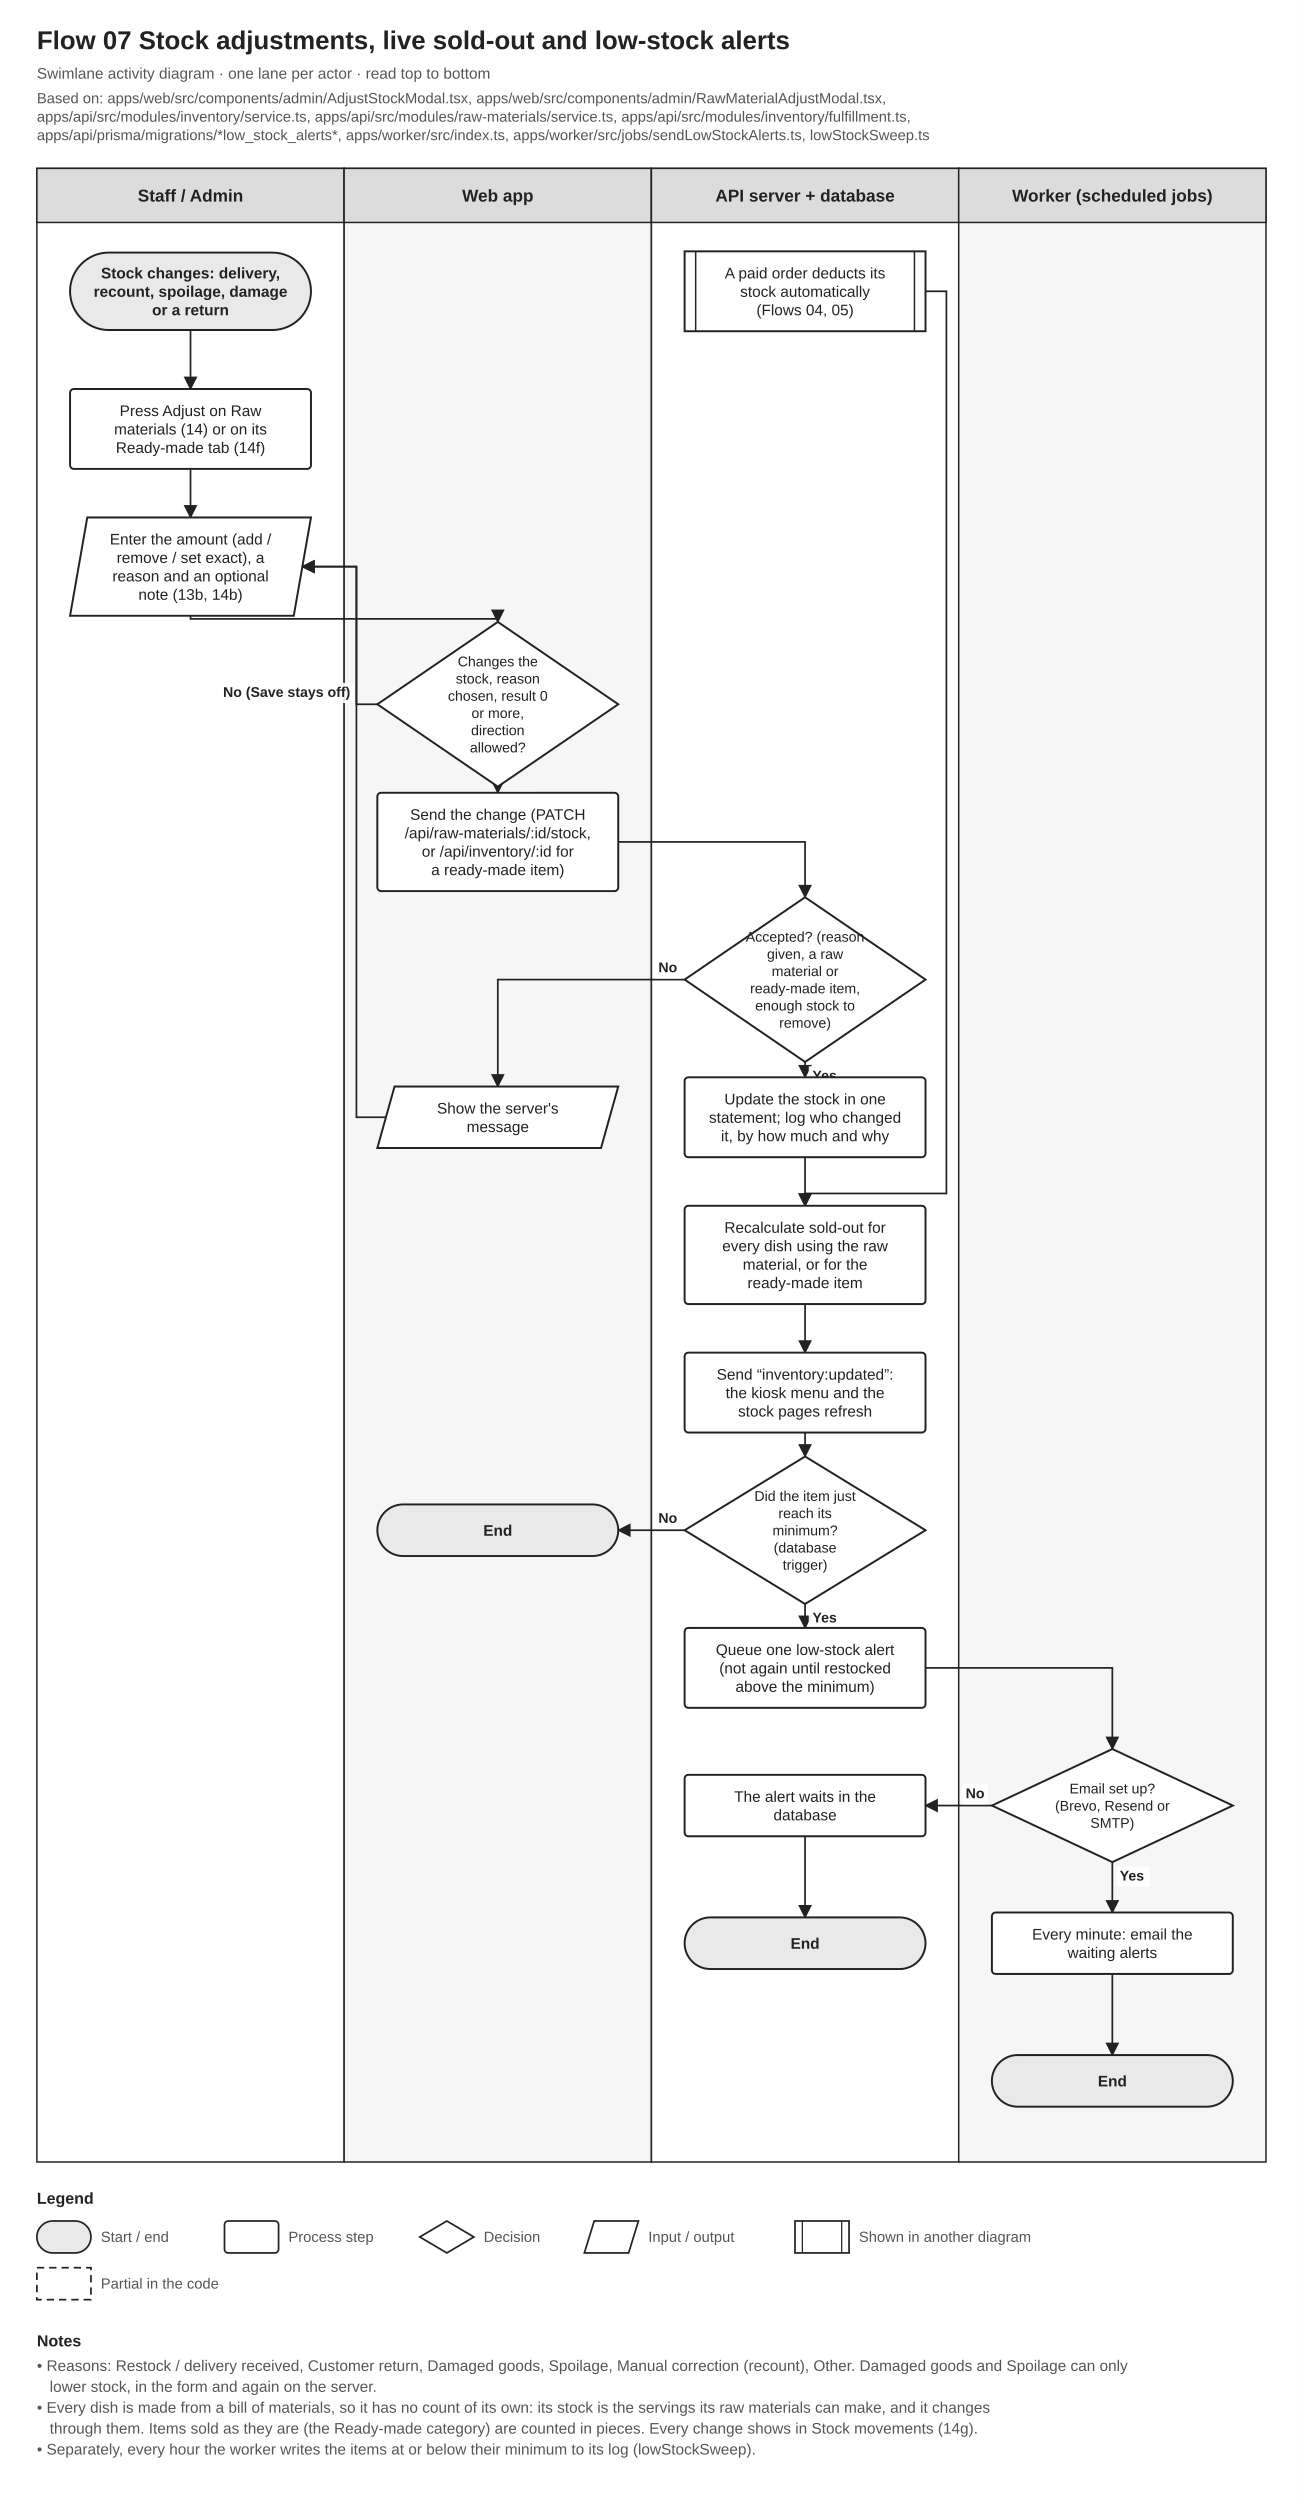
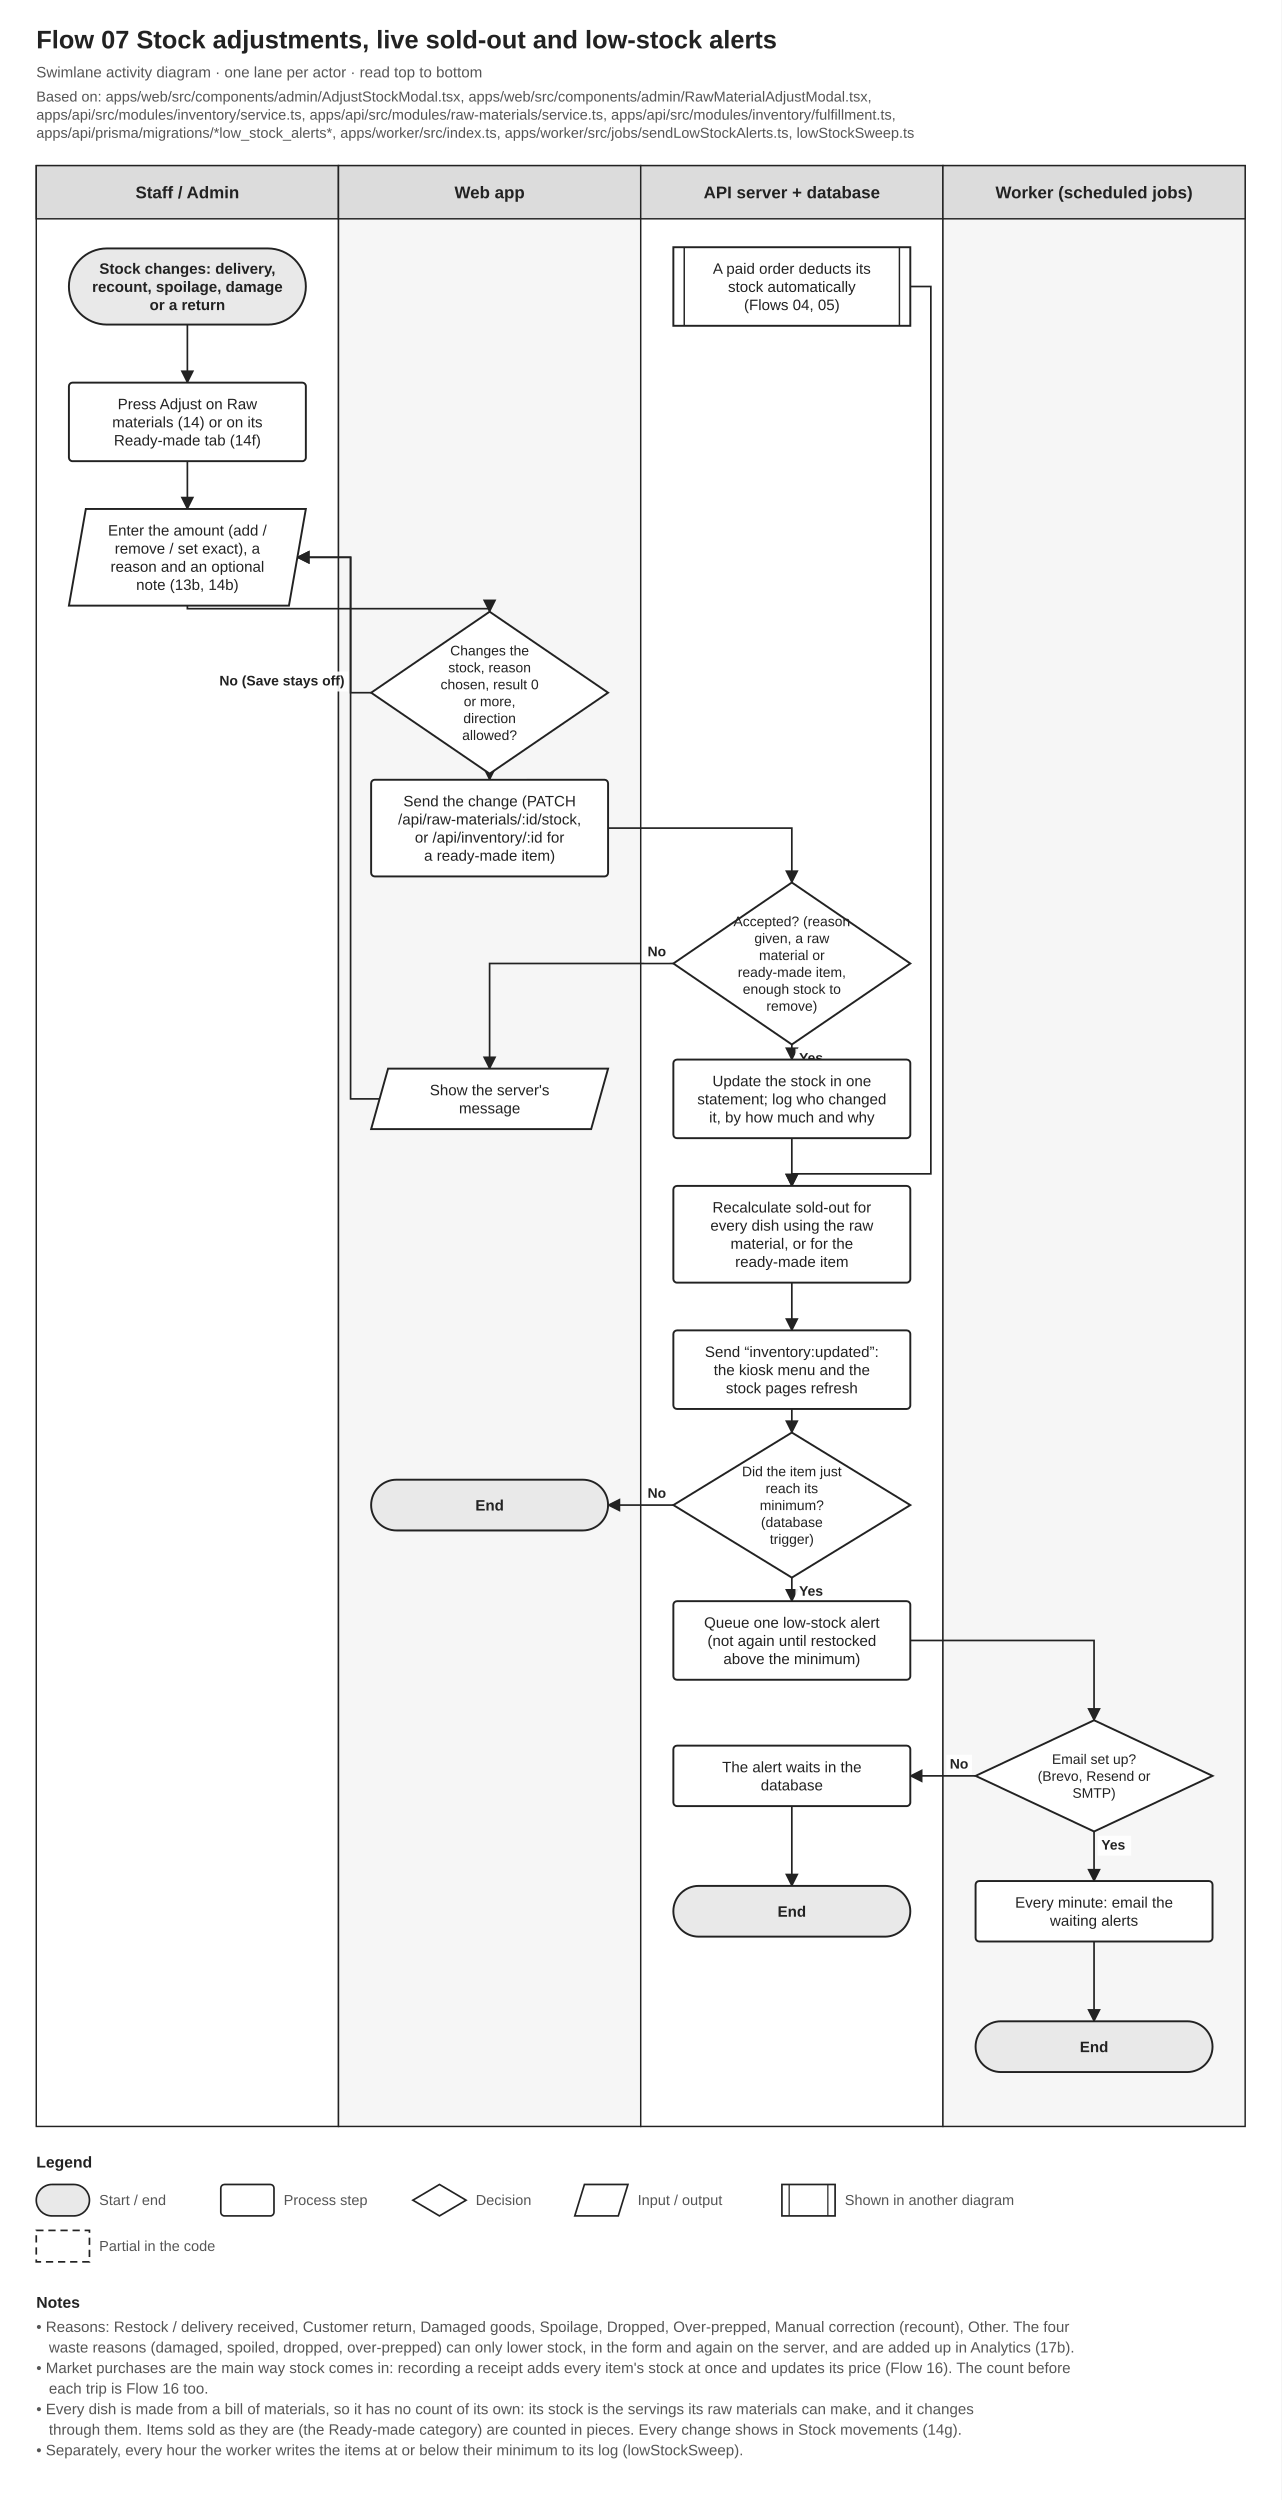
- <svg xmlns="http://www.w3.org/2000/svg" width="1060" height="2034" viewBox="0 0 1060 2034">
+ <svg xmlns="http://www.w3.org/2000/svg" width="1060" height="2068" viewBox="0 0 1060 2068">
  <defs>
    <marker id="arrow" viewBox="0 0 10 10" refX="9" refY="5" markerWidth="8" markerHeight="8" orient="auto-start-reverse">
      <path d="M0 0 L10 5 L0 10 z" fill="#222222" />
    </marker>
  </defs>
-   <rect x="0" y="0" width="1060" height="2034" fill="#ffffff" />
+   <rect x="0" y="0" width="1060" height="2068" fill="#ffffff" />
  <text x="30" y="40" font-family="Arial, Helvetica, sans-serif" font-size="21" font-weight="700" fill="#222222">Flow 07  Stock adjustments, live sold-out and low-stock alerts</text>
  <text x="30" y="64" font-family="Arial, Helvetica, sans-serif" font-size="12.5" fill="#555555">Swimlane activity diagram · one lane per actor · read top to bottom</text>
  <text x="30" y="84" font-family="Arial, Helvetica, sans-serif" font-size="12" fill="#555555">Based on: apps/web/src/components/admin/AdjustStockModal.tsx, apps/web/src/components/admin/RawMaterialAdjustModal.tsx,</text>
  <text x="30" y="99" font-family="Arial, Helvetica, sans-serif" font-size="12" fill="#555555">apps/api/src/modules/inventory/service.ts, apps/api/src/modules/raw-materials/service.ts, apps/api/src/modules/inventory/fulfillment.ts,</text>
  <text x="30" y="114" font-family="Arial, Helvetica, sans-serif" font-size="12" fill="#555555">apps/api/prisma/migrations/*low_stock_alerts*, apps/worker/src/index.ts, apps/worker/src/jobs/sendLowStockAlerts.ts, lowStockSweep.ts</text>
  <rect x="30" y="137" width="250" height="1622" fill="#ffffff" stroke="#222222" stroke-width="1.2" />
  <rect x="30" y="137" width="250" height="44" fill="#dcdcdc" stroke="#222222" stroke-width="1.2" />
  <text x="155.0" y="164" font-family="Arial, Helvetica, sans-serif" font-size="14" font-weight="700" text-anchor="middle" fill="#222222">Staff / Admin</text>
  <rect x="280" y="137" width="250" height="1622" fill="#f6f6f6" stroke="#222222" stroke-width="1.2" />
  <rect x="280" y="137" width="250" height="44" fill="#dcdcdc" stroke="#222222" stroke-width="1.2" />
  <text x="405.0" y="164" font-family="Arial, Helvetica, sans-serif" font-size="14" font-weight="700" text-anchor="middle" fill="#222222">Web app</text>
  <rect x="530" y="137" width="250" height="1622" fill="#ffffff" stroke="#222222" stroke-width="1.2" />
  <rect x="530" y="137" width="250" height="44" fill="#dcdcdc" stroke="#222222" stroke-width="1.2" />
  <text x="655.0" y="164" font-family="Arial, Helvetica, sans-serif" font-size="14" font-weight="700" text-anchor="middle" fill="#222222">API server + database</text>
  <rect x="780" y="137" width="250" height="1622" fill="#f6f6f6" stroke="#222222" stroke-width="1.2" />
  <rect x="780" y="137" width="250" height="44" fill="#dcdcdc" stroke="#222222" stroke-width="1.2" />
  <text x="905.0" y="164" font-family="Arial, Helvetica, sans-serif" font-size="14" font-weight="700" text-anchor="middle" fill="#222222">Worker (scheduled jobs)</text>
  <path d="M155.0 268.5 L155.0 316.5" fill="none" stroke="#222222" stroke-width="1.4" marker-end="url(#arrow)" />
  <path d="M155.0 381.5 L155.0 421.0" fill="none" stroke="#222222" stroke-width="1.4" marker-end="url(#arrow)" />
  <path d="M155.0 501.0 L155.0 503.5 L405.0 503.5 L405.0 506.0" fill="none" stroke="#222222" stroke-width="1.4" marker-end="url(#arrow)" />
  <path d="M307.0 573.0 L290.0 573.0 L290.0 461.0 L246.0 461.0" fill="none" stroke="#222222" stroke-width="1.4" marker-end="url(#arrow)" />
  <rect x="155.455" y="555.5" width="132.545" height="16.5" fill="#ffffff" opacity="0.9" />
  <text x="285" y="567.0" font-family="Arial, Helvetica, sans-serif" font-size="11.5" font-weight="700" text-anchor="end" fill="#222222">No (Save stays off)</text>
  <path d="M405.0 640.0 L405.0 645.0" fill="none" stroke="#222222" stroke-width="1.4" marker-end="url(#arrow)" />
  <rect x="408.0" y="643.5" width="27.665" height="16.5" fill="#ffffff" opacity="0.9" />
  <text x="411.0" y="655.0" font-family="Arial, Helvetica, sans-serif" font-size="11.5" font-weight="700" text-anchor="start" fill="#222222">Yes</text>
  <path d="M503.0 685.0 L655.0 685.0 L655.0 730.0" fill="none" stroke="#222222" stroke-width="1.4" marker-end="url(#arrow)" />
  <path d="M557.0 797.0 L405.0 797.0 L405.0 884.0" fill="none" stroke="#222222" stroke-width="1.4" marker-end="url(#arrow)" />
  <rect x="532.89" y="779.5" width="21.11" height="16.5" fill="#ffffff" opacity="0.9" />
  <text x="551.0" y="791.0" font-family="Arial, Helvetica, sans-serif" font-size="11.5" font-weight="700" text-anchor="end" fill="#222222">No</text>
  <path d="M655.0 864.0 L655.0 876.5" fill="none" stroke="#222222" stroke-width="1.4" marker-end="url(#arrow)" />
  <rect x="658.0" y="867.5" width="27.665" height="16.5" fill="#ffffff" opacity="0.9" />
  <text x="661.0" y="879.0" font-family="Arial, Helvetica, sans-serif" font-size="11.5" font-weight="700" text-anchor="start" fill="#222222">Yes</text>
  <path d="M314.0 909.0 L290.0 909.0 L290.0 461.0 L246.0 461.0" fill="none" stroke="#222222" stroke-width="1.4" marker-end="url(#arrow)" />
  <path d="M753.0 237.0 L770.0 237.0 L770.0 971.0 L655.0 971.0 L655.0 981.0" fill="none" stroke="#222222" stroke-width="1.4" marker-end="url(#arrow)" />
  <path d="M655.0 941.5 L655.0 981.0" fill="none" stroke="#222222" stroke-width="1.4" marker-end="url(#arrow)" />
  <path d="M655.0 1061.0 L655.0 1100.5" fill="none" stroke="#222222" stroke-width="1.4" marker-end="url(#arrow)" />
  <path d="M655.0 1165.5 L655.0 1185.0" fill="none" stroke="#222222" stroke-width="1.4" marker-end="url(#arrow)" />
  <path d="M557.0 1245.0 L503.0 1245.0" fill="none" stroke="#222222" stroke-width="1.4" marker-end="url(#arrow)" />
  <rect x="532.89" y="1227.5" width="21.11" height="16.5" fill="#ffffff" opacity="0.9" />
  <text x="551.0" y="1239.0" font-family="Arial, Helvetica, sans-serif" font-size="11.5" font-weight="700" text-anchor="end" fill="#222222">No</text>
  <path d="M655.0 1305.0 L655.0 1324.5" fill="none" stroke="#222222" stroke-width="1.4" marker-end="url(#arrow)" />
  <rect x="658.0" y="1308.5" width="27.665" height="16.5" fill="#ffffff" opacity="0.9" />
  <text x="661.0" y="1320.0" font-family="Arial, Helvetica, sans-serif" font-size="11.5" font-weight="700" text-anchor="start" fill="#222222">Yes</text>
  <path d="M753.0 1357.0 L905.0 1357.0 L905.0 1423.0" fill="none" stroke="#222222" stroke-width="1.4" marker-end="url(#arrow)" />
  <path d="M807.0 1469.0 L753.0 1469.0" fill="none" stroke="#222222" stroke-width="1.4" marker-end="url(#arrow)" />
  <rect x="782.89" y="1451.5" width="21.11" height="16.5" fill="#ffffff" opacity="0.9" />
  <text x="801.0" y="1463.0" font-family="Arial, Helvetica, sans-serif" font-size="11.5" font-weight="700" text-anchor="end" fill="#222222">No</text>
  <path d="M905.0 1515.0 L905.0 1556.0" fill="none" stroke="#222222" stroke-width="1.4" marker-end="url(#arrow)" />
  <rect x="908.0" y="1518.5" width="27.665" height="16.5" fill="#ffffff" opacity="0.9" />
  <text x="911.0" y="1530.0" font-family="Arial, Helvetica, sans-serif" font-size="11.5" font-weight="700" text-anchor="start" fill="#222222">Yes</text>
  <path d="M905.0 1606.0 L905.0 1672.0" fill="none" stroke="#222222" stroke-width="1.4" marker-end="url(#arrow)" />
  <path d="M655.0 1494.0 L655.0 1560.0" fill="none" stroke="#222222" stroke-width="1.4" marker-end="url(#arrow)" />
  <rect x="57.0" y="205.5" width="196" height="63" rx="31.5" fill="#e9e9e9" stroke="#222222" stroke-width="1.6" />
  <text x="155.0" y="226.5" font-family="Arial, Helvetica, sans-serif" font-size="12.5" font-weight="700" text-anchor="middle" fill="#222222">Stock changes: delivery,</text>
  <text x="155.0" y="241.5" font-family="Arial, Helvetica, sans-serif" font-size="12.5" font-weight="700" text-anchor="middle" fill="#222222">recount, spoilage, damage</text>
  <text x="155.0" y="256.5" font-family="Arial, Helvetica, sans-serif" font-size="12.5" font-weight="700" text-anchor="middle" fill="#222222">or a return</text>
  <rect x="557.0" y="204.5" width="196" height="65" fill="#ffffff" stroke="#222222" stroke-width="1.6" />
  <line x1="566.0" y1="204.5" x2="566.0" y2="269.5" stroke="#222222" stroke-width="1.2" />
  <line x1="744.0" y1="204.5" x2="744.0" y2="269.5" stroke="#222222" stroke-width="1.2" />
  <text x="655.0" y="226.5" font-family="Arial, Helvetica, sans-serif" font-size="12.5" font-weight="400" text-anchor="middle" fill="#222222">A paid order deducts its</text>
  <text x="655.0" y="241.5" font-family="Arial, Helvetica, sans-serif" font-size="12.5" font-weight="400" text-anchor="middle" fill="#222222">stock automatically</text>
  <text x="655.0" y="256.5" font-family="Arial, Helvetica, sans-serif" font-size="12.5" font-weight="400" text-anchor="middle" fill="#222222">(Flows 04, 05)</text>
  <rect x="57.0" y="316.5" width="196" height="65" rx="3" fill="#ffffff" stroke="#222222" stroke-width="1.6" />
  <text x="155.0" y="338.5" font-family="Arial, Helvetica, sans-serif" font-size="12.5" font-weight="400" text-anchor="middle" fill="#222222">Press Adjust on Raw</text>
  <text x="155.0" y="353.5" font-family="Arial, Helvetica, sans-serif" font-size="12.5" font-weight="400" text-anchor="middle" fill="#222222">materials (14) or on its</text>
  <text x="155.0" y="368.5" font-family="Arial, Helvetica, sans-serif" font-size="12.5" font-weight="400" text-anchor="middle" fill="#222222">Ready-made tab (14f)</text>
  <polygon points="71.0,421.0 253.0,421.0 239.0,501.0 57.0,501.0" fill="#ffffff" stroke="#222222" stroke-width="1.6" />
  <text x="155.0" y="443.0" font-family="Arial, Helvetica, sans-serif" font-size="12.5" font-weight="400" text-anchor="middle" fill="#222222">Enter the amount (add /</text>
  <text x="155.0" y="458.0" font-family="Arial, Helvetica, sans-serif" font-size="12.5" font-weight="400" text-anchor="middle" fill="#222222">remove / set exact), a</text>
  <text x="155.0" y="473.0" font-family="Arial, Helvetica, sans-serif" font-size="12.5" font-weight="400" text-anchor="middle" fill="#222222">reason and an optional</text>
  <text x="155.0" y="488.0" font-family="Arial, Helvetica, sans-serif" font-size="12.5" font-weight="400" text-anchor="middle" fill="#222222">note (13b, 14b)</text>
  <polygon points="405.0,506.0 503.0,573.0 405.0,640.0 307.0,573.0" fill="#ffffff" stroke="#222222" stroke-width="1.6" />
  <text x="405.0" y="542.14" font-family="Arial, Helvetica, sans-serif" font-size="11.5" font-weight="400" text-anchor="middle" fill="#222222">Changes the</text>
  <text x="405.0" y="556.14" font-family="Arial, Helvetica, sans-serif" font-size="11.5" font-weight="400" text-anchor="middle" fill="#222222">stock, reason</text>
  <text x="405.0" y="570.14" font-family="Arial, Helvetica, sans-serif" font-size="11.5" font-weight="400" text-anchor="middle" fill="#222222">chosen, result 0</text>
  <text x="405.0" y="584.14" font-family="Arial, Helvetica, sans-serif" font-size="11.5" font-weight="400" text-anchor="middle" fill="#222222">or more,</text>
  <text x="405.0" y="598.14" font-family="Arial, Helvetica, sans-serif" font-size="11.5" font-weight="400" text-anchor="middle" fill="#222222">direction</text>
  <text x="405.0" y="612.14" font-family="Arial, Helvetica, sans-serif" font-size="11.5" font-weight="400" text-anchor="middle" fill="#222222">allowed?</text>
  <rect x="307.0" y="645.0" width="196" height="80" rx="3" fill="#ffffff" stroke="#222222" stroke-width="1.6" />
  <text x="405.0" y="667.0" font-family="Arial, Helvetica, sans-serif" font-size="12.5" font-weight="400" text-anchor="middle" fill="#222222">Send the change (PATCH</text>
  <text x="405.0" y="682.0" font-family="Arial, Helvetica, sans-serif" font-size="12.5" font-weight="400" text-anchor="middle" fill="#222222">/api/raw-materials/:id/stock,</text>
  <text x="405.0" y="697.0" font-family="Arial, Helvetica, sans-serif" font-size="12.5" font-weight="400" text-anchor="middle" fill="#222222">or /api/inventory/:id for</text>
  <text x="405.0" y="712.0" font-family="Arial, Helvetica, sans-serif" font-size="12.5" font-weight="400" text-anchor="middle" fill="#222222">a ready-made item)</text>
  <polygon points="655.0,730.0 753.0,797.0 655.0,864.0 557.0,797.0" fill="#ffffff" stroke="#222222" stroke-width="1.6" />
  <text x="655.0" y="766.14" font-family="Arial, Helvetica, sans-serif" font-size="11.5" font-weight="400" text-anchor="middle" fill="#222222">Accepted? (reason</text>
  <text x="655.0" y="780.14" font-family="Arial, Helvetica, sans-serif" font-size="11.5" font-weight="400" text-anchor="middle" fill="#222222">given, a raw</text>
  <text x="655.0" y="794.14" font-family="Arial, Helvetica, sans-serif" font-size="11.5" font-weight="400" text-anchor="middle" fill="#222222">material or</text>
  <text x="655.0" y="808.14" font-family="Arial, Helvetica, sans-serif" font-size="11.5" font-weight="400" text-anchor="middle" fill="#222222">ready-made item,</text>
  <text x="655.0" y="822.14" font-family="Arial, Helvetica, sans-serif" font-size="11.5" font-weight="400" text-anchor="middle" fill="#222222">enough stock to</text>
  <text x="655.0" y="836.14" font-family="Arial, Helvetica, sans-serif" font-size="11.5" font-weight="400" text-anchor="middle" fill="#222222">remove)</text>
  <polygon points="321.0,884.0 503.0,884.0 489.0,934.0 307.0,934.0" fill="#ffffff" stroke="#222222" stroke-width="1.6" />
  <text x="405.0" y="906.0" font-family="Arial, Helvetica, sans-serif" font-size="12.5" font-weight="400" text-anchor="middle" fill="#222222">Show the server's</text>
  <text x="405.0" y="921.0" font-family="Arial, Helvetica, sans-serif" font-size="12.5" font-weight="400" text-anchor="middle" fill="#222222">message</text>
  <rect x="557.0" y="876.5" width="196" height="65" rx="3" fill="#ffffff" stroke="#222222" stroke-width="1.6" />
  <text x="655.0" y="898.5" font-family="Arial, Helvetica, sans-serif" font-size="12.5" font-weight="400" text-anchor="middle" fill="#222222">Update the stock in one</text>
  <text x="655.0" y="913.5" font-family="Arial, Helvetica, sans-serif" font-size="12.5" font-weight="400" text-anchor="middle" fill="#222222">statement; log who changed</text>
  <text x="655.0" y="928.5" font-family="Arial, Helvetica, sans-serif" font-size="12.5" font-weight="400" text-anchor="middle" fill="#222222">it, by how much and why</text>
  <rect x="557.0" y="981.0" width="196" height="80" rx="3" fill="#ffffff" stroke="#222222" stroke-width="1.6" />
  <text x="655.0" y="1003.0" font-family="Arial, Helvetica, sans-serif" font-size="12.5" font-weight="400" text-anchor="middle" fill="#222222">Recalculate sold-out for</text>
  <text x="655.0" y="1018.0" font-family="Arial, Helvetica, sans-serif" font-size="12.5" font-weight="400" text-anchor="middle" fill="#222222">every dish using the raw</text>
  <text x="655.0" y="1033.0" font-family="Arial, Helvetica, sans-serif" font-size="12.5" font-weight="400" text-anchor="middle" fill="#222222">material, or for the</text>
  <text x="655.0" y="1048.0" font-family="Arial, Helvetica, sans-serif" font-size="12.5" font-weight="400" text-anchor="middle" fill="#222222">ready-made item</text>
  <rect x="557.0" y="1100.5" width="196" height="65" rx="3" fill="#ffffff" stroke="#222222" stroke-width="1.6" />
  <text x="655.0" y="1122.5" font-family="Arial, Helvetica, sans-serif" font-size="12.5" font-weight="400" text-anchor="middle" fill="#222222">Send “inventory:updated”:</text>
  <text x="655.0" y="1137.5" font-family="Arial, Helvetica, sans-serif" font-size="12.5" font-weight="400" text-anchor="middle" fill="#222222">the kiosk menu and the</text>
  <text x="655.0" y="1152.5" font-family="Arial, Helvetica, sans-serif" font-size="12.5" font-weight="400" text-anchor="middle" fill="#222222">stock pages refresh</text>
  <polygon points="655.0,1185.0 753.0,1245.0 655.0,1305.0 557.0,1245.0" fill="#ffffff" stroke="#222222" stroke-width="1.6" />
  <text x="655.0" y="1221.14" font-family="Arial, Helvetica, sans-serif" font-size="11.5" font-weight="400" text-anchor="middle" fill="#222222">Did the item just</text>
  <text x="655.0" y="1235.14" font-family="Arial, Helvetica, sans-serif" font-size="11.5" font-weight="400" text-anchor="middle" fill="#222222">reach its</text>
  <text x="655.0" y="1249.14" font-family="Arial, Helvetica, sans-serif" font-size="11.5" font-weight="400" text-anchor="middle" fill="#222222">minimum?</text>
  <text x="655.0" y="1263.14" font-family="Arial, Helvetica, sans-serif" font-size="11.5" font-weight="400" text-anchor="middle" fill="#222222">(database</text>
  <text x="655.0" y="1277.14" font-family="Arial, Helvetica, sans-serif" font-size="11.5" font-weight="400" text-anchor="middle" fill="#222222">trigger)</text>
  <rect x="307.0" y="1224.0" width="196" height="42" rx="21.0" fill="#e9e9e9" stroke="#222222" stroke-width="1.6" />
  <text x="405.0" y="1249.5" font-family="Arial, Helvetica, sans-serif" font-size="12.5" font-weight="700" text-anchor="middle" fill="#222222">End</text>
  <rect x="557.0" y="1324.5" width="196" height="65" rx="3" fill="#ffffff" stroke="#222222" stroke-width="1.6" />
  <text x="655.0" y="1346.5" font-family="Arial, Helvetica, sans-serif" font-size="12.5" font-weight="400" text-anchor="middle" fill="#222222">Queue one low-stock alert</text>
  <text x="655.0" y="1361.5" font-family="Arial, Helvetica, sans-serif" font-size="12.5" font-weight="400" text-anchor="middle" fill="#222222">(not again until restocked</text>
  <text x="655.0" y="1376.5" font-family="Arial, Helvetica, sans-serif" font-size="12.5" font-weight="400" text-anchor="middle" fill="#222222">above the minimum)</text>
  <polygon points="905.0,1423.0 1003.0,1469.0 905.0,1515.0 807.0,1469.0" fill="#ffffff" stroke="#222222" stroke-width="1.6" />
  <text x="905.0" y="1459.14" font-family="Arial, Helvetica, sans-serif" font-size="11.5" font-weight="400" text-anchor="middle" fill="#222222">Email set up?</text>
  <text x="905.0" y="1473.14" font-family="Arial, Helvetica, sans-serif" font-size="11.5" font-weight="400" text-anchor="middle" fill="#222222">(Brevo, Resend or</text>
  <text x="905.0" y="1487.14" font-family="Arial, Helvetica, sans-serif" font-size="11.5" font-weight="400" text-anchor="middle" fill="#222222">SMTP)</text>
  <rect x="557.0" y="1444.0" width="196" height="50" rx="3" fill="#ffffff" stroke="#222222" stroke-width="1.6" />
  <text x="655.0" y="1466.0" font-family="Arial, Helvetica, sans-serif" font-size="12.5" font-weight="400" text-anchor="middle" fill="#222222">The alert waits in the</text>
  <text x="655.0" y="1481.0" font-family="Arial, Helvetica, sans-serif" font-size="12.5" font-weight="400" text-anchor="middle" fill="#222222">database</text>
  <rect x="807.0" y="1556.0" width="196" height="50" rx="3" fill="#ffffff" stroke="#222222" stroke-width="1.6" />
  <text x="905.0" y="1578.0" font-family="Arial, Helvetica, sans-serif" font-size="12.5" font-weight="400" text-anchor="middle" fill="#222222">Every minute: email the</text>
  <text x="905.0" y="1593.0" font-family="Arial, Helvetica, sans-serif" font-size="12.5" font-weight="400" text-anchor="middle" fill="#222222">waiting alerts</text>
  <rect x="557.0" y="1560.0" width="196" height="42" rx="21.0" fill="#e9e9e9" stroke="#222222" stroke-width="1.6" />
  <text x="655.0" y="1585.5" font-family="Arial, Helvetica, sans-serif" font-size="12.5" font-weight="700" text-anchor="middle" fill="#222222">End</text>
  <rect x="807.0" y="1672.0" width="196" height="42" rx="21.0" fill="#e9e9e9" stroke="#222222" stroke-width="1.6" />
  <text x="905.0" y="1697.5" font-family="Arial, Helvetica, sans-serif" font-size="12.5" font-weight="700" text-anchor="middle" fill="#222222">End</text>
  <text x="30" y="1793" font-family="Arial, Helvetica, sans-serif" font-size="13" font-weight="700" fill="#222222">Legend</text>
  <rect x="30" y="1807" width="44" height="26" rx="13" fill="#e9e9e9" stroke="#222222" stroke-width="1.4" />
  <text x="82" y="1824" font-family="Arial, Helvetica, sans-serif" font-size="12" fill="#555555">Start / end</text>
  <rect x="182.64" y="1807" width="44" height="26" rx="3" fill="#ffffff" stroke="#222222" stroke-width="1.4" />
  <text x="234.64" y="1824" font-family="Arial, Helvetica, sans-serif" font-size="12" fill="#555555">Process step</text>
  <polygon points="363.52,1807 385.52,1820.0 363.52,1833 341.52,1820.0" fill="#ffffff" stroke="#222222" stroke-width="1.4" />
  <text x="393.52" y="1824" font-family="Arial, Helvetica, sans-serif" font-size="12" fill="#555555">Decision</text>
  <polygon points="483.44,1807 519.44,1807 511.44,1833 475.44,1833" fill="#ffffff" stroke="#222222" stroke-width="1.4" />
  <text x="527.44" y="1824" font-family="Arial, Helvetica, sans-serif" font-size="12" fill="#555555">Input / output</text>
  <rect x="646.8" y="1807" width="44" height="26" fill="#ffffff" stroke="#222222" stroke-width="1.4" />
  <line x1="652.8" y1="1807" x2="652.8" y2="1833" stroke="#222222" />
  <line x1="684.8" y1="1807" x2="684.8" y2="1833" stroke="#222222" />
  <text x="698.8" y="1824" font-family="Arial, Helvetica, sans-serif" font-size="12" fill="#555555">Shown in another diagram</text>
  <rect x="30" y="1845" width="44" height="26" fill="#ffffff" stroke="#222222" stroke-width="1.4" stroke-dasharray="6 4" />
  <text x="82" y="1862" font-family="Arial, Helvetica, sans-serif" font-size="12" fill="#555555">Partial in the code</text>
  <text x="30" y="1909" font-family="Arial, Helvetica, sans-serif" font-size="13" font-weight="700" fill="#222222">Notes</text>
-   <text x="30" y="1929" font-family="Arial, Helvetica, sans-serif" font-size="12.5" fill="#555555" xml:space="preserve">• Reasons: Restock / delivery received, Customer return, Damaged goods, Spoilage, Manual correction (recount), Other. Damaged goods and Spoilage can only</text>
-   <text x="30" y="1946" font-family="Arial, Helvetica, sans-serif" font-size="12.5" fill="#555555" xml:space="preserve">   lower stock, in the form and again on the server.</text>
-   <text x="30" y="1963" font-family="Arial, Helvetica, sans-serif" font-size="12.5" fill="#555555" xml:space="preserve">• Every dish is made from a bill of materials, so it has no count of its own: its stock is the servings its raw materials can make, and it changes</text>
-   <text x="30" y="1980" font-family="Arial, Helvetica, sans-serif" font-size="12.5" fill="#555555" xml:space="preserve">   through them. Items sold as they are (the Ready-made category) are counted in pieces. Every change shows in Stock movements (14g).</text>
-   <text x="30" y="1997" font-family="Arial, Helvetica, sans-serif" font-size="12.5" fill="#555555" xml:space="preserve">• Separately, every hour the worker writes the items at or below their minimum to its log (lowStockSweep).</text>
+   <text x="30" y="1929" font-family="Arial, Helvetica, sans-serif" font-size="12.5" fill="#555555" xml:space="preserve">• Reasons: Restock / delivery received, Customer return, Damaged goods, Spoilage, Dropped, Over-prepped, Manual correction (recount), Other. The four</text>
+   <text x="30" y="1946" font-family="Arial, Helvetica, sans-serif" font-size="12.5" fill="#555555" xml:space="preserve">   waste reasons (damaged, spoiled, dropped, over-prepped) can only lower stock, in the form and again on the server, and are added up in Analytics (17b).</text>
+   <text x="30" y="1963" font-family="Arial, Helvetica, sans-serif" font-size="12.5" fill="#555555" xml:space="preserve">• Market purchases are the main way stock comes in: recording a receipt adds every item's stock at once and updates its price (Flow 16). The count before</text>
+   <text x="30" y="1980" font-family="Arial, Helvetica, sans-serif" font-size="12.5" fill="#555555" xml:space="preserve">   each trip is Flow 16 too.</text>
+   <text x="30" y="1997" font-family="Arial, Helvetica, sans-serif" font-size="12.5" fill="#555555" xml:space="preserve">• Every dish is made from a bill of materials, so it has no count of its own: its stock is the servings its raw materials can make, and it changes</text>
+   <text x="30" y="2014" font-family="Arial, Helvetica, sans-serif" font-size="12.5" fill="#555555" xml:space="preserve">   through them. Items sold as they are (the Ready-made category) are counted in pieces. Every change shows in Stock movements (14g).</text>
+   <text x="30" y="2031" font-family="Arial, Helvetica, sans-serif" font-size="12.5" fill="#555555" xml:space="preserve">• Separately, every hour the worker writes the items at or below their minimum to its log (lowStockSweep).</text>
</svg>
